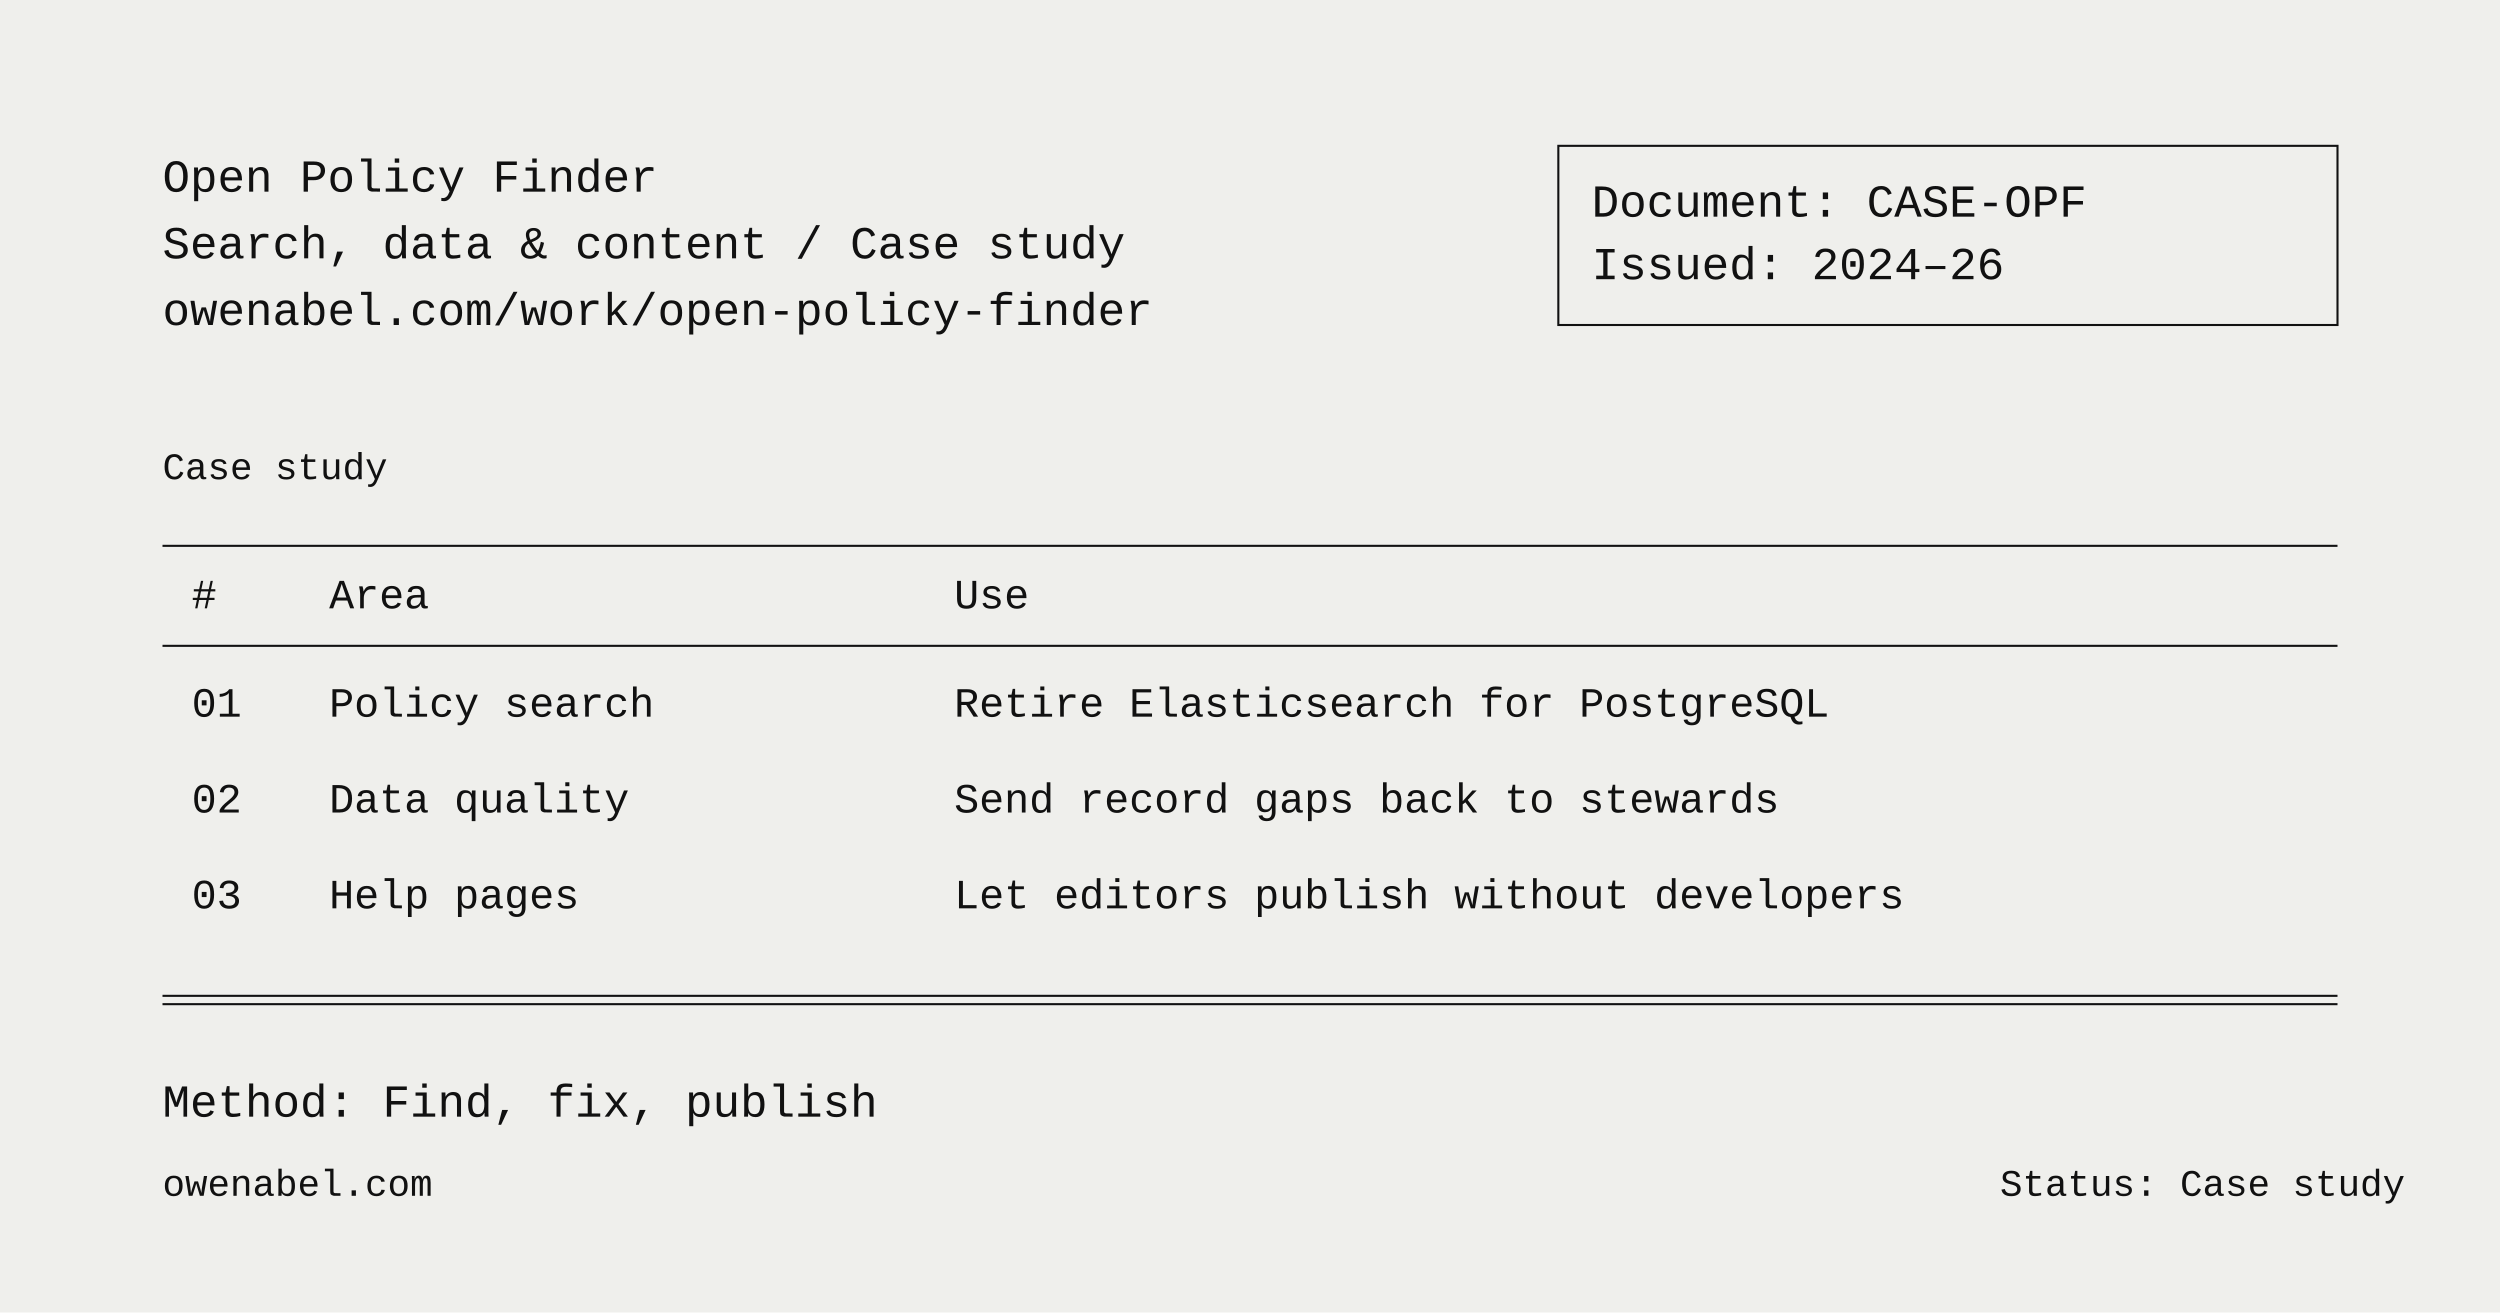
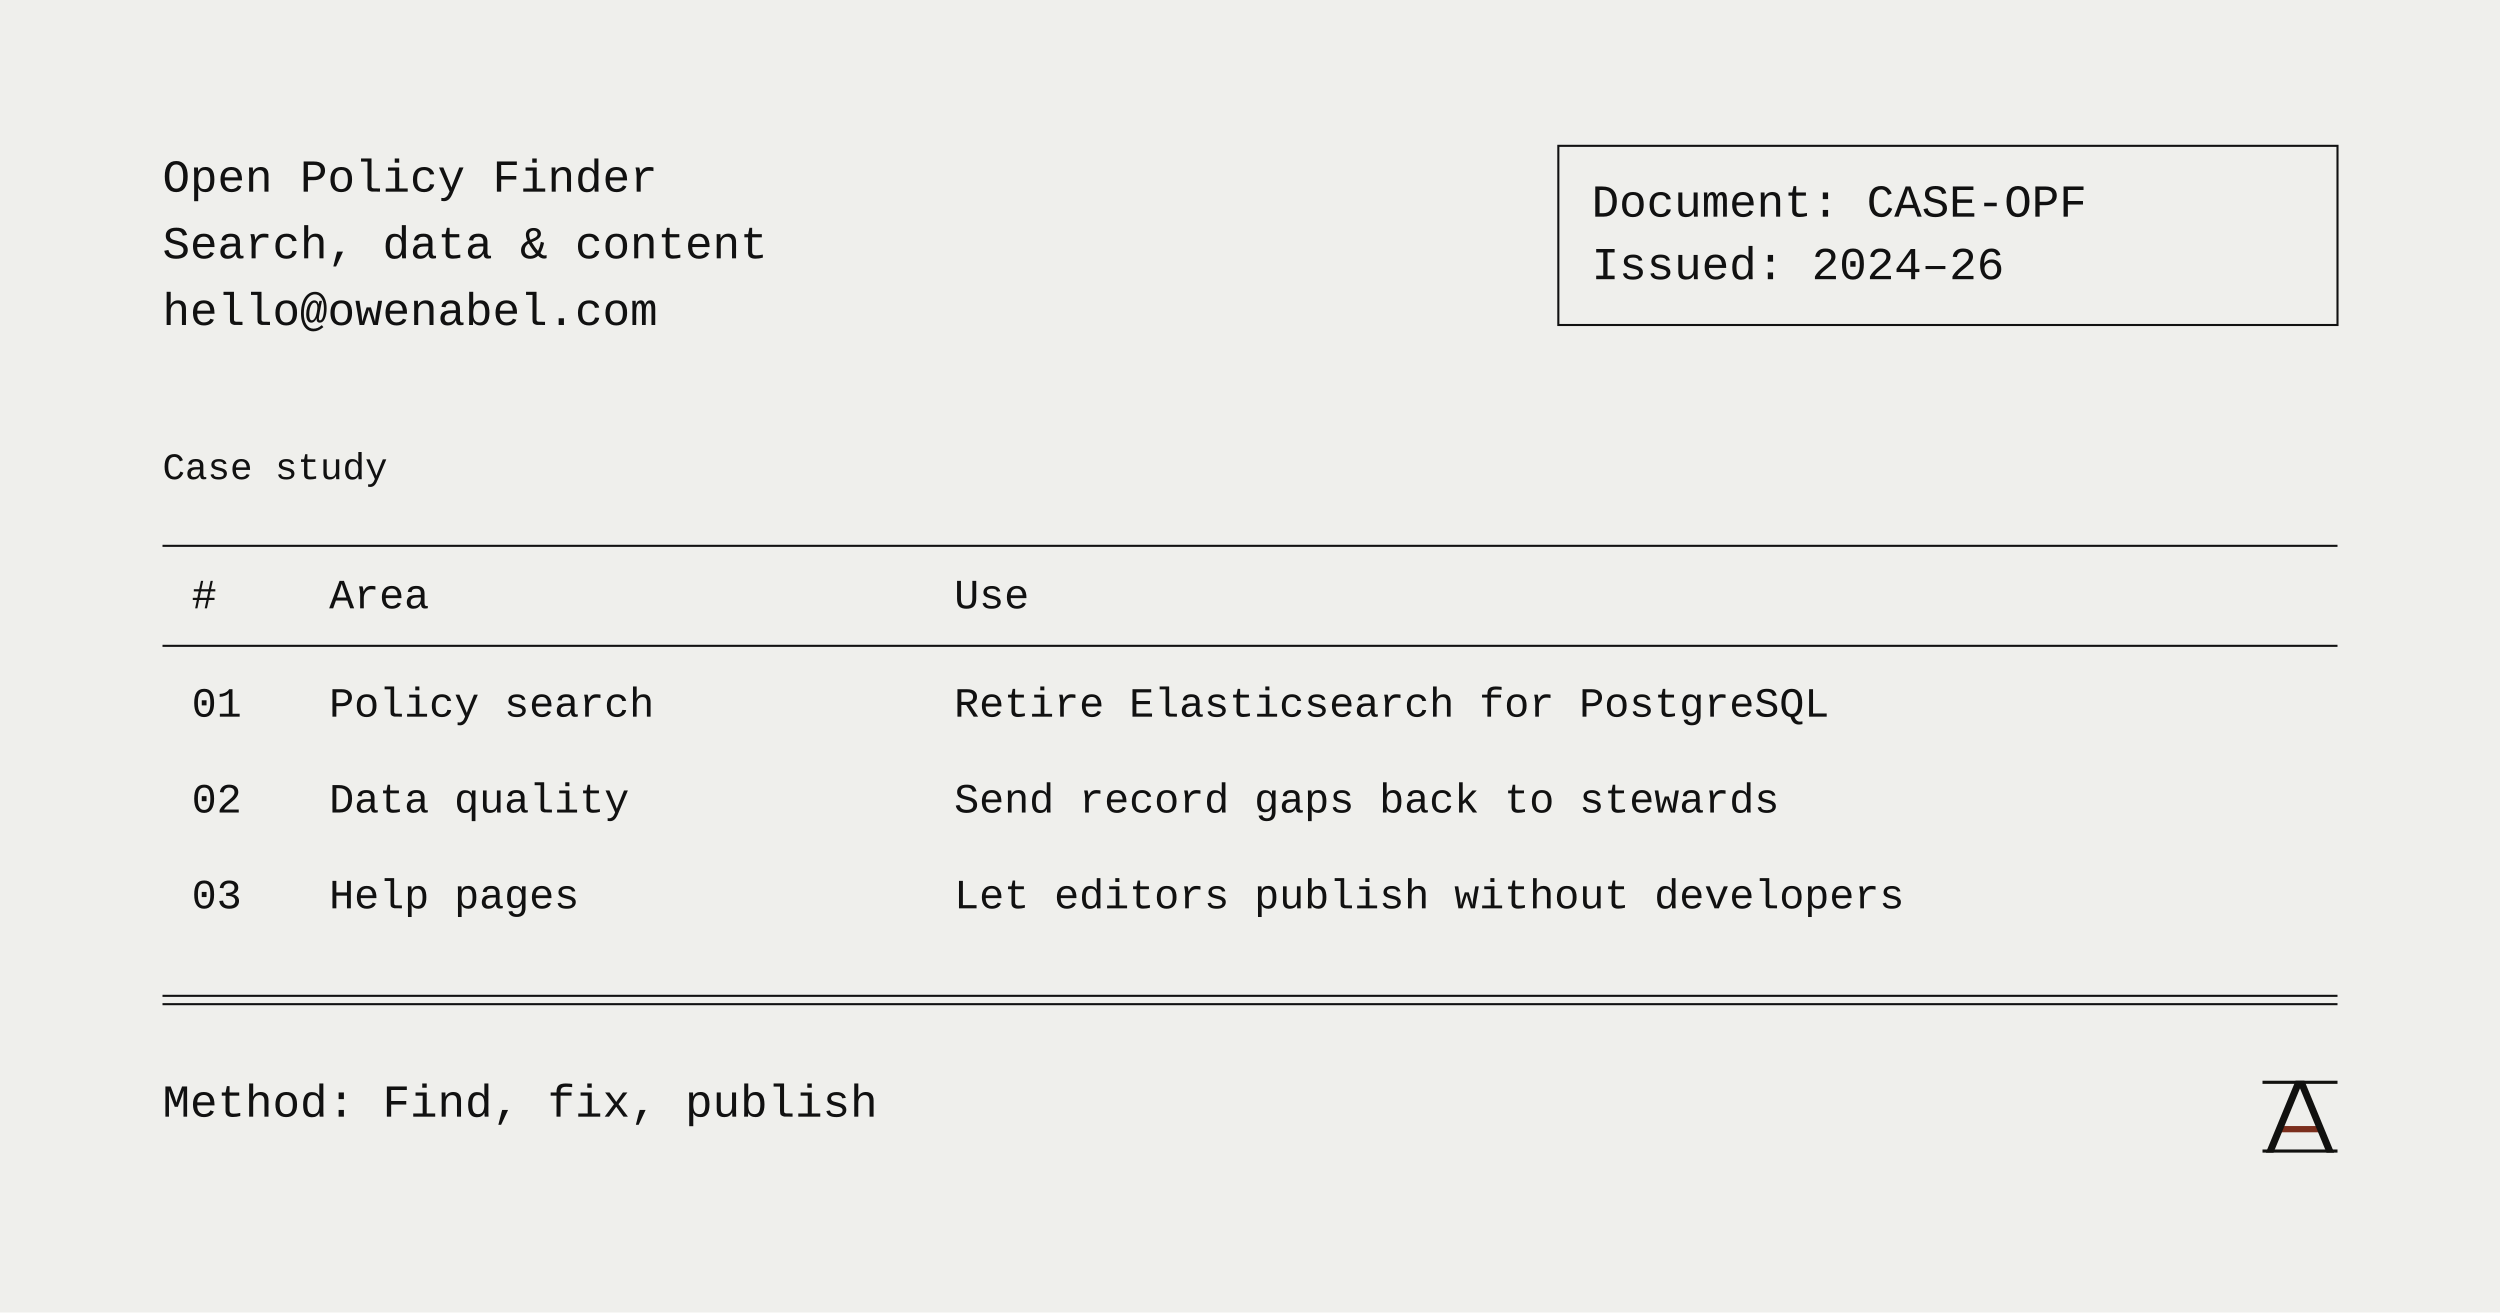
<svg xmlns="http://www.w3.org/2000/svg" width="1200" height="630" viewBox="0 0 1200 630">
  <rect width="1200" height="630" fill="#efefec" />
  <g fill="#111111" font-family="Courier New, Courier, monospace">
    <text x="78" y="92" font-size="22">Open Policy Finder</text>
-     <text x="78" y="124" font-size="22">Search, data &amp; content / Case study</text>
-     <text x="78" y="156" font-size="22">owenabel.com/work/open-policy-finder</text>
+     <text x="78" y="124" font-size="22">Search, data &amp; content</text>
+     <text x="78" y="156" font-size="22">hello@owenabel.com</text>
    <g font-size="22">
      <rect x="748" y="70" width="374" height="86" fill="none" stroke="#111111" stroke-width="1" />
      <text x="764" y="104">Document:      CASE-OPF</text>
      <text x="764" y="134">Issued:        2024–26</text>
    </g>
    <text x="78" y="230" font-size="18">Case study</text>
    <line x1="78" y1="262" x2="1122" y2="262" stroke="#111111" stroke-width="1" />
    <text x="92" y="292" font-size="20">#</text>
    <text x="158" y="292" font-size="20">Area</text>
    <text x="458" y="292" font-size="20">Use</text>
    <line x1="78" y1="310" x2="1122" y2="310" stroke="#111111" stroke-width="1" />
    <text x="92" y="344" font-size="20">01</text>
    <text x="158" y="344" font-size="20">Policy search</text>
    <text x="458" y="344" font-size="20">Retire Elasticsearch for PostgreSQL</text>
    <text x="92" y="390" font-size="20">02</text>
    <text x="158" y="390" font-size="20">Data quality</text>
    <text x="458" y="390" font-size="20">Send record gaps back to stewards</text>
    <text x="92" y="436" font-size="20">03</text>
    <text x="158" y="436" font-size="20">Help pages</text>
    <text x="458" y="436" font-size="20">Let editors publish without developers</text>
    <line x1="78" y1="478" x2="1122" y2="478" stroke="#111111" stroke-width="1" />
    <line x1="78" y1="482" x2="1122" y2="482" stroke="#111111" stroke-width="1" />
    <text x="78" y="536" font-size="22">Method: Find, fix, publish</text>
-     <text x="78" y="574" font-size="18">owenabel.com</text>
-     <text x="960" y="574" font-size="18">Status: Case study</text>
+   </g>
+   <g transform="translate(1080 512) scale(0.75)">
+     <defs>
+       <clipPath id="mark-between-rules">
+         <rect y="9" width="64" height="46" />
+       </clipPath>
+     </defs>
+     <path d="M18.8 40h26.4" stroke="#7b2f1d" stroke-width="4" fill="none" />
+     <path d="M12.2 56 32 8l19.8 48" stroke="#11110f" stroke-width="4.5" fill="none" clip-path="url(#mark-between-rules)" />
+     <path d="M8 10h48M8 54h48" stroke="#11110f" stroke-width="2" fill="none" />
  </g>
</svg>
